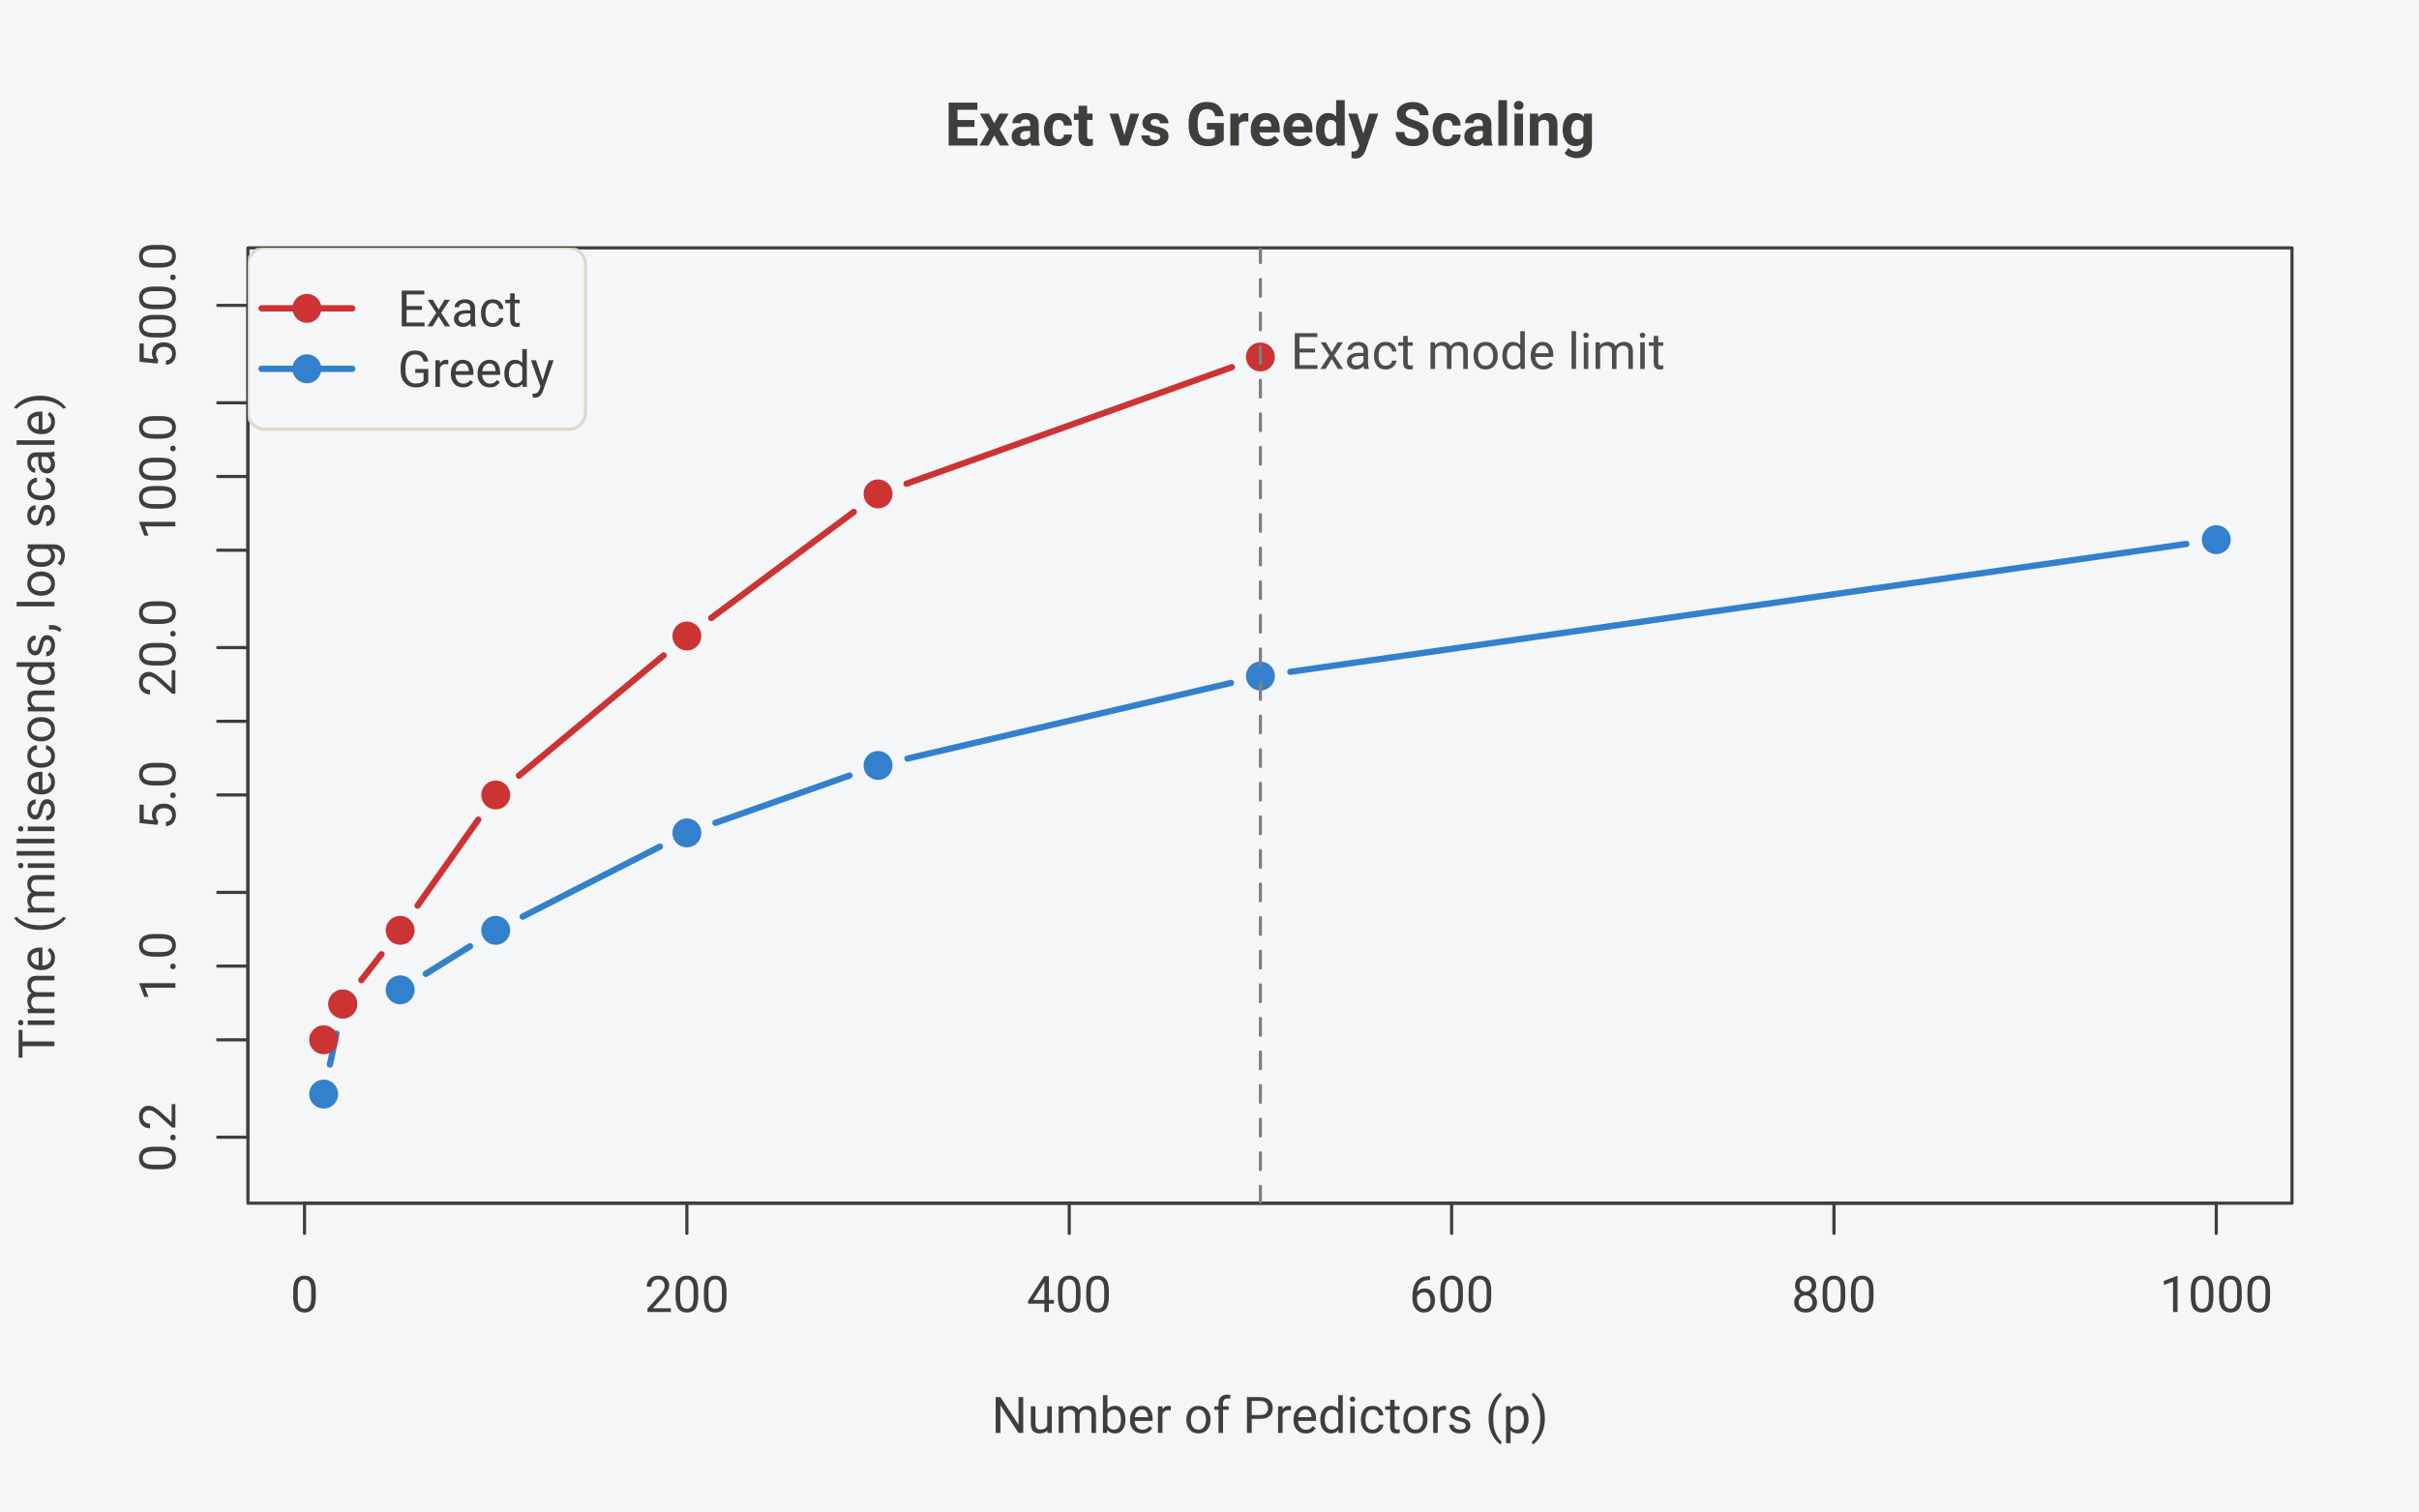
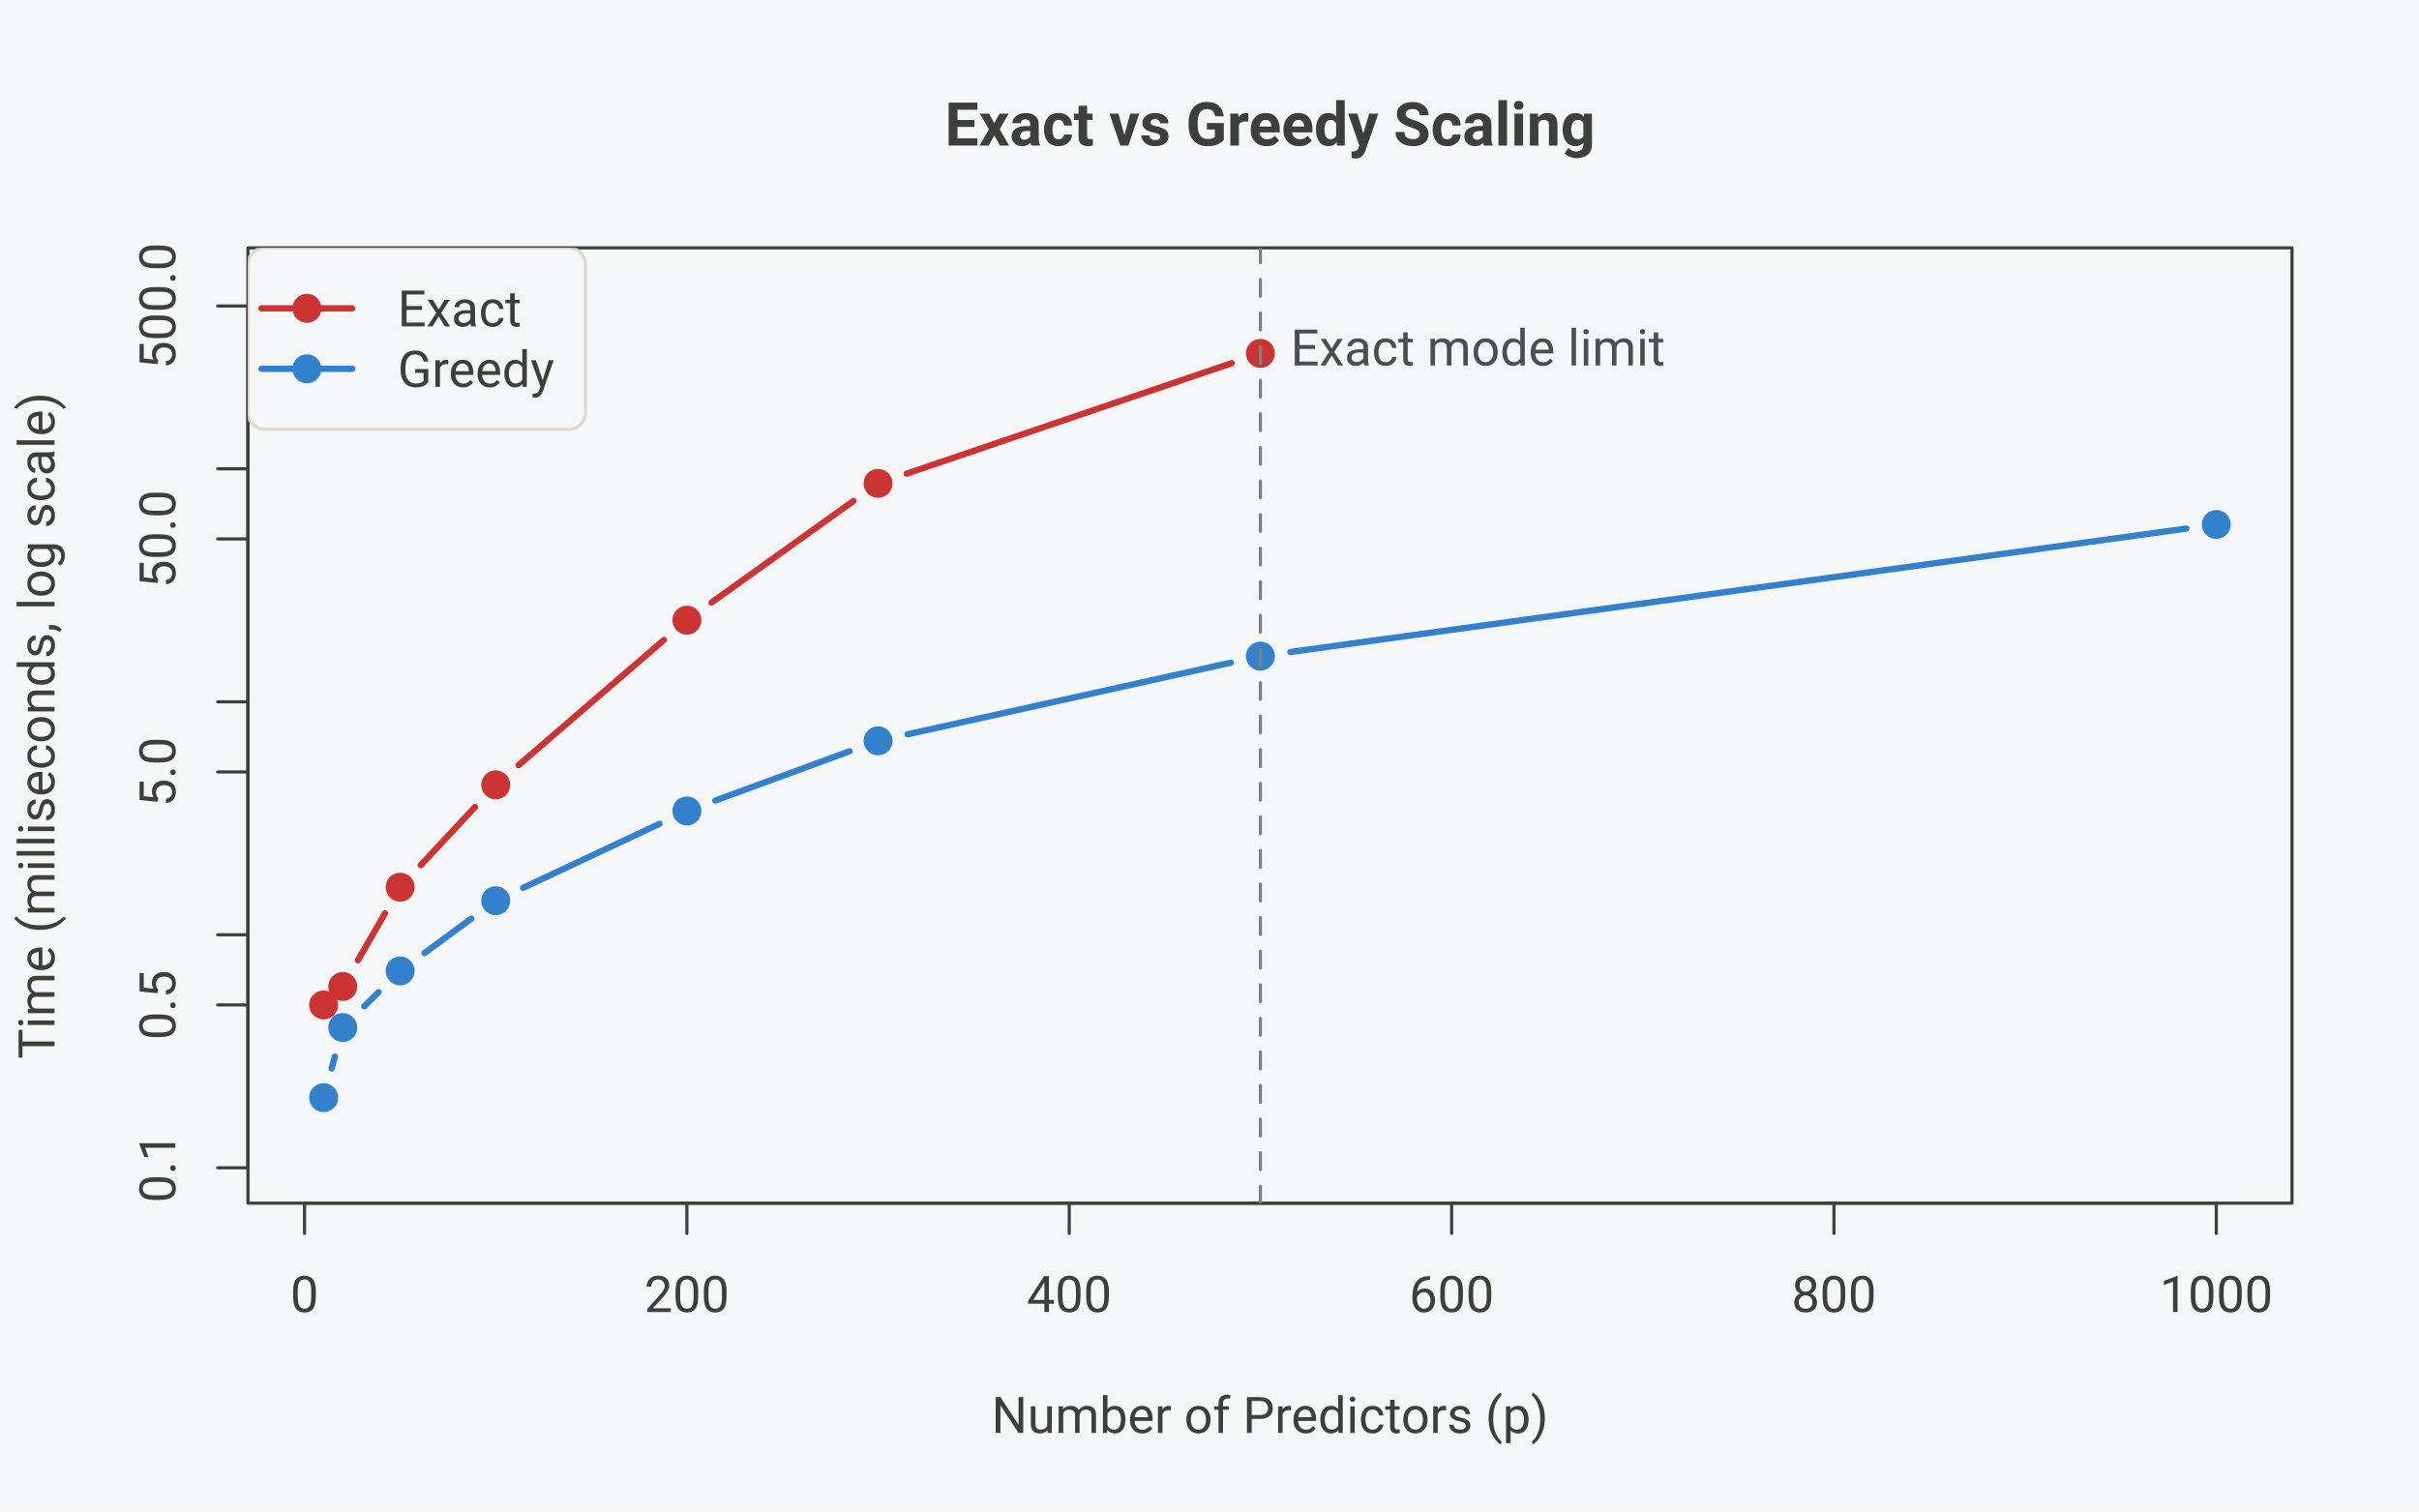
<svg xmlns="http://www.w3.org/2000/svg" width="576.00pt" height="360.00pt" viewBox="0 0 576.00 360.00">
  <g class="svglite">
    <defs>
      <style type="text/css">
    /* theme-aware-processed */
    .svglite line, .svglite polyline, .svglite polygon, .svglite path, .svglite circle {
      fill: none;
      stroke: #3E3F3A;
      stroke-linecap: round;
      stroke-linejoin: round;
      stroke-miterlimit: 10.00;
    }
    .svglite &gt; g &gt; rect {
      fill: none;
      stroke: #3E3F3A;
      stroke-linecap: round;
      stroke-linejoin: round;
      stroke-miterlimit: 10.00;
    }
    .svglite text {
      white-space: pre;
      fill: #3E3F3A;
    }
    .svglite g.glyphgroup path {
      fill: inherit;
      stroke: none;
    }
  </style>
    </defs>
    <rect width="100%" height="100%" style="stroke: none; fill: #F5F6F8;" />
    <defs>
      <clipPath id="cpMC4wMHw1NzYuMDB8MC4wMHwzNjAuMDA=">
        <rect x="0.00" y="0.00" width="576.00" height="360.00" />
      </clipPath>
    </defs>
    <g clip-path="url(#cpMC4wMHw1NzYuMDB8MC4wMHwzNjAuMDA=)">
</g>
    <defs>
      <clipPath id="cpNTkuMDR8NTQ1Ljc2fDU5LjA0fDI4Ni41Ng==">
        <rect x="59.04" y="59.04" width="486.72" height="227.52" />
      </clipPath>
    </defs>
    <g clip-path="url(#cpNTkuMDR8NTQ1Ljc2fDU5LjA0fDI4Ni41Ng==)">
-       <line x1="78.56" y1="253.54" x2="80.12" y2="246.17" style="stroke-width: 1.50; stroke: #3380CC;" />
-       <line x1="101.39" y1="231.94" x2="111.92" y2="225.38" style="stroke-width: 1.50; stroke: #3380CC;" />
-       <line x1="124.45" y1="218.31" x2="157.14" y2="201.64" style="stroke-width: 1.50; stroke: #3380CC;" />
-       <line x1="170.35" y1="195.98" x2="202.29" y2="184.71" style="stroke-width: 1.50; stroke: #3380CC;" />
-       <line x1="216.09" y1="180.67" x2="293.11" y2="162.66" style="stroke-width: 1.50; stroke: #3380CC;" />
-       <line x1="307.25" y1="160.01" x2="520.61" y2="129.55" style="stroke-width: 1.50; stroke: #3380CC;" />
-       <circle cx="77.07" cy="260.58" r="2.70" style="stroke-width: 1.50; stroke: #3380CC; fill: #3380CC;" />
-       <circle cx="81.62" cy="239.13" r="2.70" style="stroke-width: 1.50; stroke: #3380CC; fill: #3380CC;" />
-       <circle cx="95.28" cy="235.75" r="2.70" style="stroke-width: 1.50; stroke: #3380CC; fill: #3380CC;" />
-       <circle cx="118.04" cy="221.58" r="2.70" style="stroke-width: 1.50; stroke: #3380CC; fill: #3380CC;" />
-       <circle cx="163.56" cy="198.37" r="2.70" style="stroke-width: 1.50; stroke: #3380CC; fill: #3380CC;" />
-       <circle cx="209.08" cy="182.31" r="2.70" style="stroke-width: 1.50; stroke: #3380CC; fill: #3380CC;" />
-       <circle cx="300.12" cy="161.02" r="2.70" style="stroke-width: 1.50; stroke: #3380CC; fill: #3380CC;" />
-       <circle cx="527.73" cy="128.53" r="2.70" style="stroke-width: 1.50; stroke: #3380CC; fill: #3380CC;" />
+       <line x1="78.96" y1="254.48" x2="79.73" y2="251.67" style="stroke-width: 1.50; stroke: #3380CC;" />
+       <line x1="86.74" y1="239.66" x2="90.15" y2="236.30" style="stroke-width: 1.50; stroke: #3380CC;" />
+       <line x1="101.08" y1="226.98" x2="112.23" y2="218.79" style="stroke-width: 1.50; stroke: #3380CC;" />
+       <line x1="124.55" y1="211.47" x2="157.04" y2="196.21" style="stroke-width: 1.50; stroke: #3380CC;" />
+       <line x1="170.32" y1="190.67" x2="202.32" y2="178.92" style="stroke-width: 1.50; stroke: #3380CC;" />
+       <line x1="216.11" y1="174.89" x2="293.09" y2="157.83" style="stroke-width: 1.50; stroke: #3380CC;" />
+       <line x1="307.26" y1="155.29" x2="520.60" y2="125.89" style="stroke-width: 1.50; stroke: #3380CC;" />
+       <circle cx="77.07" cy="261.43" r="2.70" style="stroke-width: 1.50; stroke: #3380CC; fill: #3380CC;" />
+       <circle cx="81.62" cy="244.72" r="2.70" style="stroke-width: 1.50; stroke: #3380CC; fill: #3380CC;" />
+       <circle cx="95.28" cy="231.24" r="2.70" style="stroke-width: 1.50; stroke: #3380CC; fill: #3380CC;" />
+       <circle cx="118.04" cy="214.53" r="2.70" style="stroke-width: 1.50; stroke: #3380CC; fill: #3380CC;" />
+       <circle cx="163.56" cy="193.15" r="2.70" style="stroke-width: 1.50; stroke: #3380CC; fill: #3380CC;" />
+       <circle cx="209.08" cy="176.44" r="2.70" style="stroke-width: 1.50; stroke: #3380CC; fill: #3380CC;" />
+       <circle cx="300.12" cy="156.28" r="2.70" style="stroke-width: 1.50; stroke: #3380CC; fill: #3380CC;" />
+       <circle cx="527.73" cy="124.91" r="2.70" style="stroke-width: 1.50; stroke: #3380CC; fill: #3380CC;" />
    </g>
    <g clip-path="url(#cpMC4wMHw1NzYuMDB8MC4wMHwzNjAuMDA=)">
      <line x1="72.51" y1="286.56" x2="527.73" y2="286.56" style="stroke-width: 0.75;" />
      <line x1="72.51" y1="286.56" x2="72.51" y2="293.76" style="stroke-width: 0.75;" />
      <line x1="163.56" y1="286.56" x2="163.56" y2="293.76" style="stroke-width: 0.75;" />
      <line x1="254.60" y1="286.56" x2="254.60" y2="293.76" style="stroke-width: 0.75;" />
      <line x1="345.65" y1="286.56" x2="345.65" y2="293.76" style="stroke-width: 0.75;" />
      <line x1="436.69" y1="286.56" x2="436.69" y2="293.76" style="stroke-width: 0.75;" />
      <line x1="527.73" y1="286.56" x2="527.73" y2="293.76" style="stroke-width: 0.75;" />
      <text x="72.51" y="312.48" text-anchor="middle" style="font-size: 12.00px; font-family: &quot;Roboto&quot;, -apple-system, BlinkMacSystemFont, &quot;Segoe UI&quot;, system-ui, sans-serif;" textLength="6.67px" lengthAdjust="spacingAndGlyphs">0</text>
      <text x="163.56" y="312.48" text-anchor="middle" style="font-size: 12.00px; font-family: &quot;Roboto&quot;, -apple-system, BlinkMacSystemFont, &quot;Segoe UI&quot;, system-ui, sans-serif;" textLength="20.02px" lengthAdjust="spacingAndGlyphs">200</text>
      <text x="254.60" y="312.48" text-anchor="middle" style="font-size: 12.00px; font-family: &quot;Roboto&quot;, -apple-system, BlinkMacSystemFont, &quot;Segoe UI&quot;, system-ui, sans-serif;" textLength="20.02px" lengthAdjust="spacingAndGlyphs">400</text>
      <text x="345.65" y="312.48" text-anchor="middle" style="font-size: 12.00px; font-family: &quot;Roboto&quot;, -apple-system, BlinkMacSystemFont, &quot;Segoe UI&quot;, system-ui, sans-serif;" textLength="20.02px" lengthAdjust="spacingAndGlyphs">600</text>
      <text x="436.69" y="312.48" text-anchor="middle" style="font-size: 12.00px; font-family: &quot;Roboto&quot;, -apple-system, BlinkMacSystemFont, &quot;Segoe UI&quot;, system-ui, sans-serif;" textLength="20.02px" lengthAdjust="spacingAndGlyphs">800</text>
      <text x="527.73" y="312.48" text-anchor="middle" style="font-size: 12.00px; font-family: &quot;Roboto&quot;, -apple-system, BlinkMacSystemFont, &quot;Segoe UI&quot;, system-ui, sans-serif;" textLength="26.69px" lengthAdjust="spacingAndGlyphs">1000</text>
-       <line x1="59.04" y1="270.85" x2="59.04" y2="72.73" style="stroke-width: 0.75;" />
-       <line x1="59.04" y1="270.85" x2="51.84" y2="270.85" style="stroke-width: 0.75;" />
-       <line x1="59.04" y1="247.65" x2="51.84" y2="247.65" style="stroke-width: 0.75;" />
-       <line x1="59.04" y1="230.10" x2="51.84" y2="230.10" style="stroke-width: 0.75;" />
-       <line x1="59.04" y1="212.54" x2="51.84" y2="212.54" style="stroke-width: 0.75;" />
-       <line x1="59.04" y1="189.34" x2="51.84" y2="189.34" style="stroke-width: 0.75;" />
-       <line x1="59.04" y1="171.79" x2="51.84" y2="171.79" style="stroke-width: 0.75;" />
-       <line x1="59.04" y1="154.24" x2="51.84" y2="154.24" style="stroke-width: 0.75;" />
-       <line x1="59.04" y1="131.04" x2="51.84" y2="131.04" style="stroke-width: 0.75;" />
-       <line x1="59.04" y1="113.49" x2="51.84" y2="113.49" style="stroke-width: 0.75;" />
-       <line x1="59.04" y1="95.93" x2="51.84" y2="95.93" style="stroke-width: 0.75;" />
-       <line x1="59.04" y1="72.73" x2="51.84" y2="72.73" style="stroke-width: 0.75;" />
-       <text transform="translate(41.76,270.85) rotate(-90)" text-anchor="middle" style="font-size: 12.00px; font-family: &quot;Roboto&quot;, -apple-system, BlinkMacSystemFont, &quot;Segoe UI&quot;, system-ui, sans-serif;" textLength="16.67px" lengthAdjust="spacingAndGlyphs">0.2</text>
-       <text transform="translate(41.76,230.10) rotate(-90)" text-anchor="middle" style="font-size: 12.00px; font-family: &quot;Roboto&quot;, -apple-system, BlinkMacSystemFont, &quot;Segoe UI&quot;, system-ui, sans-serif;" textLength="16.67px" lengthAdjust="spacingAndGlyphs">1.0</text>
-       <text transform="translate(41.76,189.34) rotate(-90)" text-anchor="middle" style="font-size: 12.00px; font-family: &quot;Roboto&quot;, -apple-system, BlinkMacSystemFont, &quot;Segoe UI&quot;, system-ui, sans-serif;" textLength="16.67px" lengthAdjust="spacingAndGlyphs">5.0</text>
-       <text transform="translate(41.76,154.24) rotate(-90)" text-anchor="middle" style="font-size: 12.00px; font-family: &quot;Roboto&quot;, -apple-system, BlinkMacSystemFont, &quot;Segoe UI&quot;, system-ui, sans-serif;" textLength="23.34px" lengthAdjust="spacingAndGlyphs">20.0</text>
-       <text transform="translate(41.76,113.49) rotate(-90)" text-anchor="middle" style="font-size: 12.00px; font-family: &quot;Roboto&quot;, -apple-system, BlinkMacSystemFont, &quot;Segoe UI&quot;, system-ui, sans-serif;" textLength="30.02px" lengthAdjust="spacingAndGlyphs">100.0</text>
-       <text transform="translate(41.76,72.73) rotate(-90)" text-anchor="middle" style="font-size: 12.00px; font-family: &quot;Roboto&quot;, -apple-system, BlinkMacSystemFont, &quot;Segoe UI&quot;, system-ui, sans-serif;" textLength="30.02px" lengthAdjust="spacingAndGlyphs">500.0</text>
+       <line x1="59.04" y1="278.13" x2="59.04" y2="72.87" style="stroke-width: 0.75;" />
+       <line x1="59.04" y1="278.13" x2="51.84" y2="278.13" style="stroke-width: 0.75;" />
+       <line x1="59.04" y1="239.35" x2="51.84" y2="239.35" style="stroke-width: 0.75;" />
+       <line x1="59.04" y1="222.64" x2="51.84" y2="222.64" style="stroke-width: 0.75;" />
+       <line x1="59.04" y1="183.85" x2="51.84" y2="183.85" style="stroke-width: 0.75;" />
+       <line x1="59.04" y1="167.15" x2="51.84" y2="167.15" style="stroke-width: 0.75;" />
+       <line x1="59.04" y1="128.36" x2="51.84" y2="128.36" style="stroke-width: 0.75;" />
+       <line x1="59.04" y1="111.66" x2="51.84" y2="111.66" style="stroke-width: 0.75;" />
+       <line x1="59.04" y1="72.87" x2="51.84" y2="72.87" style="stroke-width: 0.75;" />
+       <text transform="translate(41.76,278.13) rotate(-90)" text-anchor="middle" style="font-size: 12.00px; font-family: &quot;Roboto&quot;, -apple-system, BlinkMacSystemFont, &quot;Segoe UI&quot;, system-ui, sans-serif;" textLength="16.67px" lengthAdjust="spacingAndGlyphs">0.1</text>
+       <text transform="translate(41.76,239.35) rotate(-90)" text-anchor="middle" style="font-size: 12.00px; font-family: &quot;Roboto&quot;, -apple-system, BlinkMacSystemFont, &quot;Segoe UI&quot;, system-ui, sans-serif;" textLength="16.67px" lengthAdjust="spacingAndGlyphs">0.5</text>
+       <text transform="translate(41.76,183.85) rotate(-90)" text-anchor="middle" style="font-size: 12.00px; font-family: &quot;Roboto&quot;, -apple-system, BlinkMacSystemFont, &quot;Segoe UI&quot;, system-ui, sans-serif;" textLength="16.67px" lengthAdjust="spacingAndGlyphs">5.0</text>
+       <text transform="translate(41.76,128.36) rotate(-90)" text-anchor="middle" style="font-size: 12.00px; font-family: &quot;Roboto&quot;, -apple-system, BlinkMacSystemFont, &quot;Segoe UI&quot;, system-ui, sans-serif;" textLength="23.34px" lengthAdjust="spacingAndGlyphs">50.0</text>
+       <text transform="translate(41.76,72.87) rotate(-90)" text-anchor="middle" style="font-size: 12.00px; font-family: &quot;Roboto&quot;, -apple-system, BlinkMacSystemFont, &quot;Segoe UI&quot;, system-ui, sans-serif;" textLength="30.02px" lengthAdjust="spacingAndGlyphs">500.0</text>
      <polygon points="59.04,286.56 545.76,286.56 545.76,59.04 59.04,59.04 " style="stroke-width: 0.75;" />
      <text x="302.40" y="34.67" text-anchor="middle" style="font-size: 14.40px; font-weight: bold; font-family: &quot;Roboto&quot;, -apple-system, BlinkMacSystemFont, &quot;Segoe UI&quot;, system-ui, sans-serif;" textLength="167.16px" lengthAdjust="spacingAndGlyphs">Exact vs Greedy Scaling</text>
      <text x="302.40" y="341.28" text-anchor="middle" style="font-size: 12.00px; font-family: &quot;Roboto&quot;, -apple-system, BlinkMacSystemFont, &quot;Segoe UI&quot;, system-ui, sans-serif;" textLength="131.36px" lengthAdjust="spacingAndGlyphs">Number of Predictors (p)</text>
      <text transform="translate(12.96,172.80) rotate(-90)" text-anchor="middle" style="font-size: 12.00px; font-family: &quot;Roboto&quot;, -apple-system, BlinkMacSystemFont, &quot;Segoe UI&quot;, system-ui, sans-serif;" textLength="156.95px" lengthAdjust="spacingAndGlyphs">Time (milliseconds, log scale)</text>
    </g>
    <g clip-path="url(#cpNTkuMDR8NTQ1Ljc2fDU5LjA0fDI4Ni41Ng==)">
-       <line x1="86.04" y1="233.44" x2="90.85" y2="227.26" style="stroke-width: 1.50; stroke: #CC3333;" />
-       <line x1="99.43" y1="215.69" x2="113.88" y2="195.22" style="stroke-width: 1.50; stroke: #CC3333;" />
-       <line x1="123.57" y1="184.74" x2="158.02" y2="156.09" style="stroke-width: 1.50; stroke: #CC3333;" />
-       <line x1="169.34" y1="147.19" x2="203.30" y2="121.93" style="stroke-width: 1.50; stroke: #CC3333;" />
-       <line x1="215.86" y1="115.20" x2="293.35" y2="87.45" style="stroke-width: 1.50; stroke: #CC3333;" />
-       <circle cx="77.07" cy="247.65" r="2.70" style="stroke-width: 1.50; stroke: #CC3333; fill: #CC3333;" />
-       <circle cx="81.62" cy="239.13" r="2.70" style="stroke-width: 1.50; stroke: #CC3333; fill: #CC3333;" />
-       <circle cx="95.28" cy="221.58" r="2.70" style="stroke-width: 1.50; stroke: #CC3333; fill: #CC3333;" />
-       <circle cx="118.04" cy="189.34" r="2.70" style="stroke-width: 1.50; stroke: #CC3333; fill: #CC3333;" />
-       <circle cx="163.56" cy="151.48" r="2.70" style="stroke-width: 1.50; stroke: #CC3333; fill: #CC3333;" />
-       <circle cx="209.08" cy="117.63" r="2.70" style="stroke-width: 1.50; stroke: #CC3333; fill: #CC3333;" />
-       <circle cx="300.12" cy="85.02" r="2.70" style="stroke-width: 1.50; stroke: #CC3333; fill: #CC3333;" />
+       <line x1="85.22" y1="228.72" x2="91.67" y2="217.55" style="stroke-width: 1.50; stroke: #CC3333;" />
+       <line x1="100.19" y1="206.05" x2="113.12" y2="192.20" style="stroke-width: 1.50; stroke: #CC3333;" />
+       <line x1="123.49" y1="182.23" x2="158.10" y2="152.41" style="stroke-width: 1.50; stroke: #CC3333;" />
+       <line x1="169.41" y1="143.52" x2="203.23" y2="119.31" style="stroke-width: 1.50; stroke: #CC3333;" />
+       <line x1="215.90" y1="112.81" x2="293.31" y2="86.49" style="stroke-width: 1.50; stroke: #CC3333;" />
+       <circle cx="77.07" cy="239.35" r="2.70" style="stroke-width: 1.50; stroke: #CC3333; fill: #CC3333;" />
+       <circle cx="81.62" cy="234.95" r="2.70" style="stroke-width: 1.50; stroke: #CC3333; fill: #CC3333;" />
+       <circle cx="95.28" cy="211.31" r="2.70" style="stroke-width: 1.50; stroke: #CC3333; fill: #CC3333;" />
+       <circle cx="118.04" cy="186.93" r="2.70" style="stroke-width: 1.50; stroke: #CC3333; fill: #CC3333;" />
+       <circle cx="163.56" cy="147.71" r="2.70" style="stroke-width: 1.50; stroke: #CC3333; fill: #CC3333;" />
+       <circle cx="209.08" cy="115.12" r="2.70" style="stroke-width: 1.50; stroke: #CC3333; fill: #CC3333;" />
+       <circle cx="300.12" cy="84.17" r="2.70" style="stroke-width: 1.50; stroke: #CC3333; fill: #CC3333;" />
      <line x1="300.12" y1="286.56" x2="300.12" y2="59.04" style="stroke-width: 0.75; stroke: #7F7F7F; stroke-dasharray: 4.00,4.00;" />
-       <text x="307.32" y="87.88" style="font-size: 12.00px;fill: #4D4D4D; font-family: &quot;Roboto&quot;, -apple-system, BlinkMacSystemFont, &quot;Segoe UI&quot;, system-ui, sans-serif;" textLength="88.02px" lengthAdjust="spacingAndGlyphs">Exact mode limit</text>
+       <text x="307.32" y="87.04" style="font-size: 12.00px;fill: #4D4D4D; font-family: &quot;Roboto&quot;, -apple-system, BlinkMacSystemFont, &quot;Segoe UI&quot;, system-ui, sans-serif;" textLength="88.02px" lengthAdjust="spacingAndGlyphs">Exact mode limit</text>
      <rect rx="4" x="59.04" y="59.04" width="80.38" height="43.20" style="stroke-width: 0.75; stroke: #DFD7CA; fill: #F5F6F8;" />
      <line x1="62.28" y1="73.44" x2="83.88" y2="73.44" style="stroke-width: 1.50; stroke: #CC3333;" />
      <line x1="62.28" y1="87.84" x2="83.88" y2="87.84" style="stroke-width: 1.50; stroke: #3380CC;" />
      <circle cx="73.08" cy="73.44" r="2.70" style="stroke-width: 1.50; stroke: #CC3333; fill: #CC3333;" />
      <circle cx="73.08" cy="87.84" r="2.70" style="stroke-width: 1.50; stroke: #3380CC; fill: #3380CC;" />
      <text x="94.68" y="77.74" style="font-size: 12.00px; font-family: &quot;Roboto&quot;, -apple-system, BlinkMacSystemFont, &quot;Segoe UI&quot;, system-ui, sans-serif;" textLength="30.00px" lengthAdjust="spacingAndGlyphs">Exact</text>
      <text x="94.68" y="92.14" style="font-size: 12.00px; font-family: &quot;Roboto&quot;, -apple-system, BlinkMacSystemFont, &quot;Segoe UI&quot;, system-ui, sans-serif;" textLength="39.34px" lengthAdjust="spacingAndGlyphs">Greedy</text>
    </g>
  </g>
</svg>
